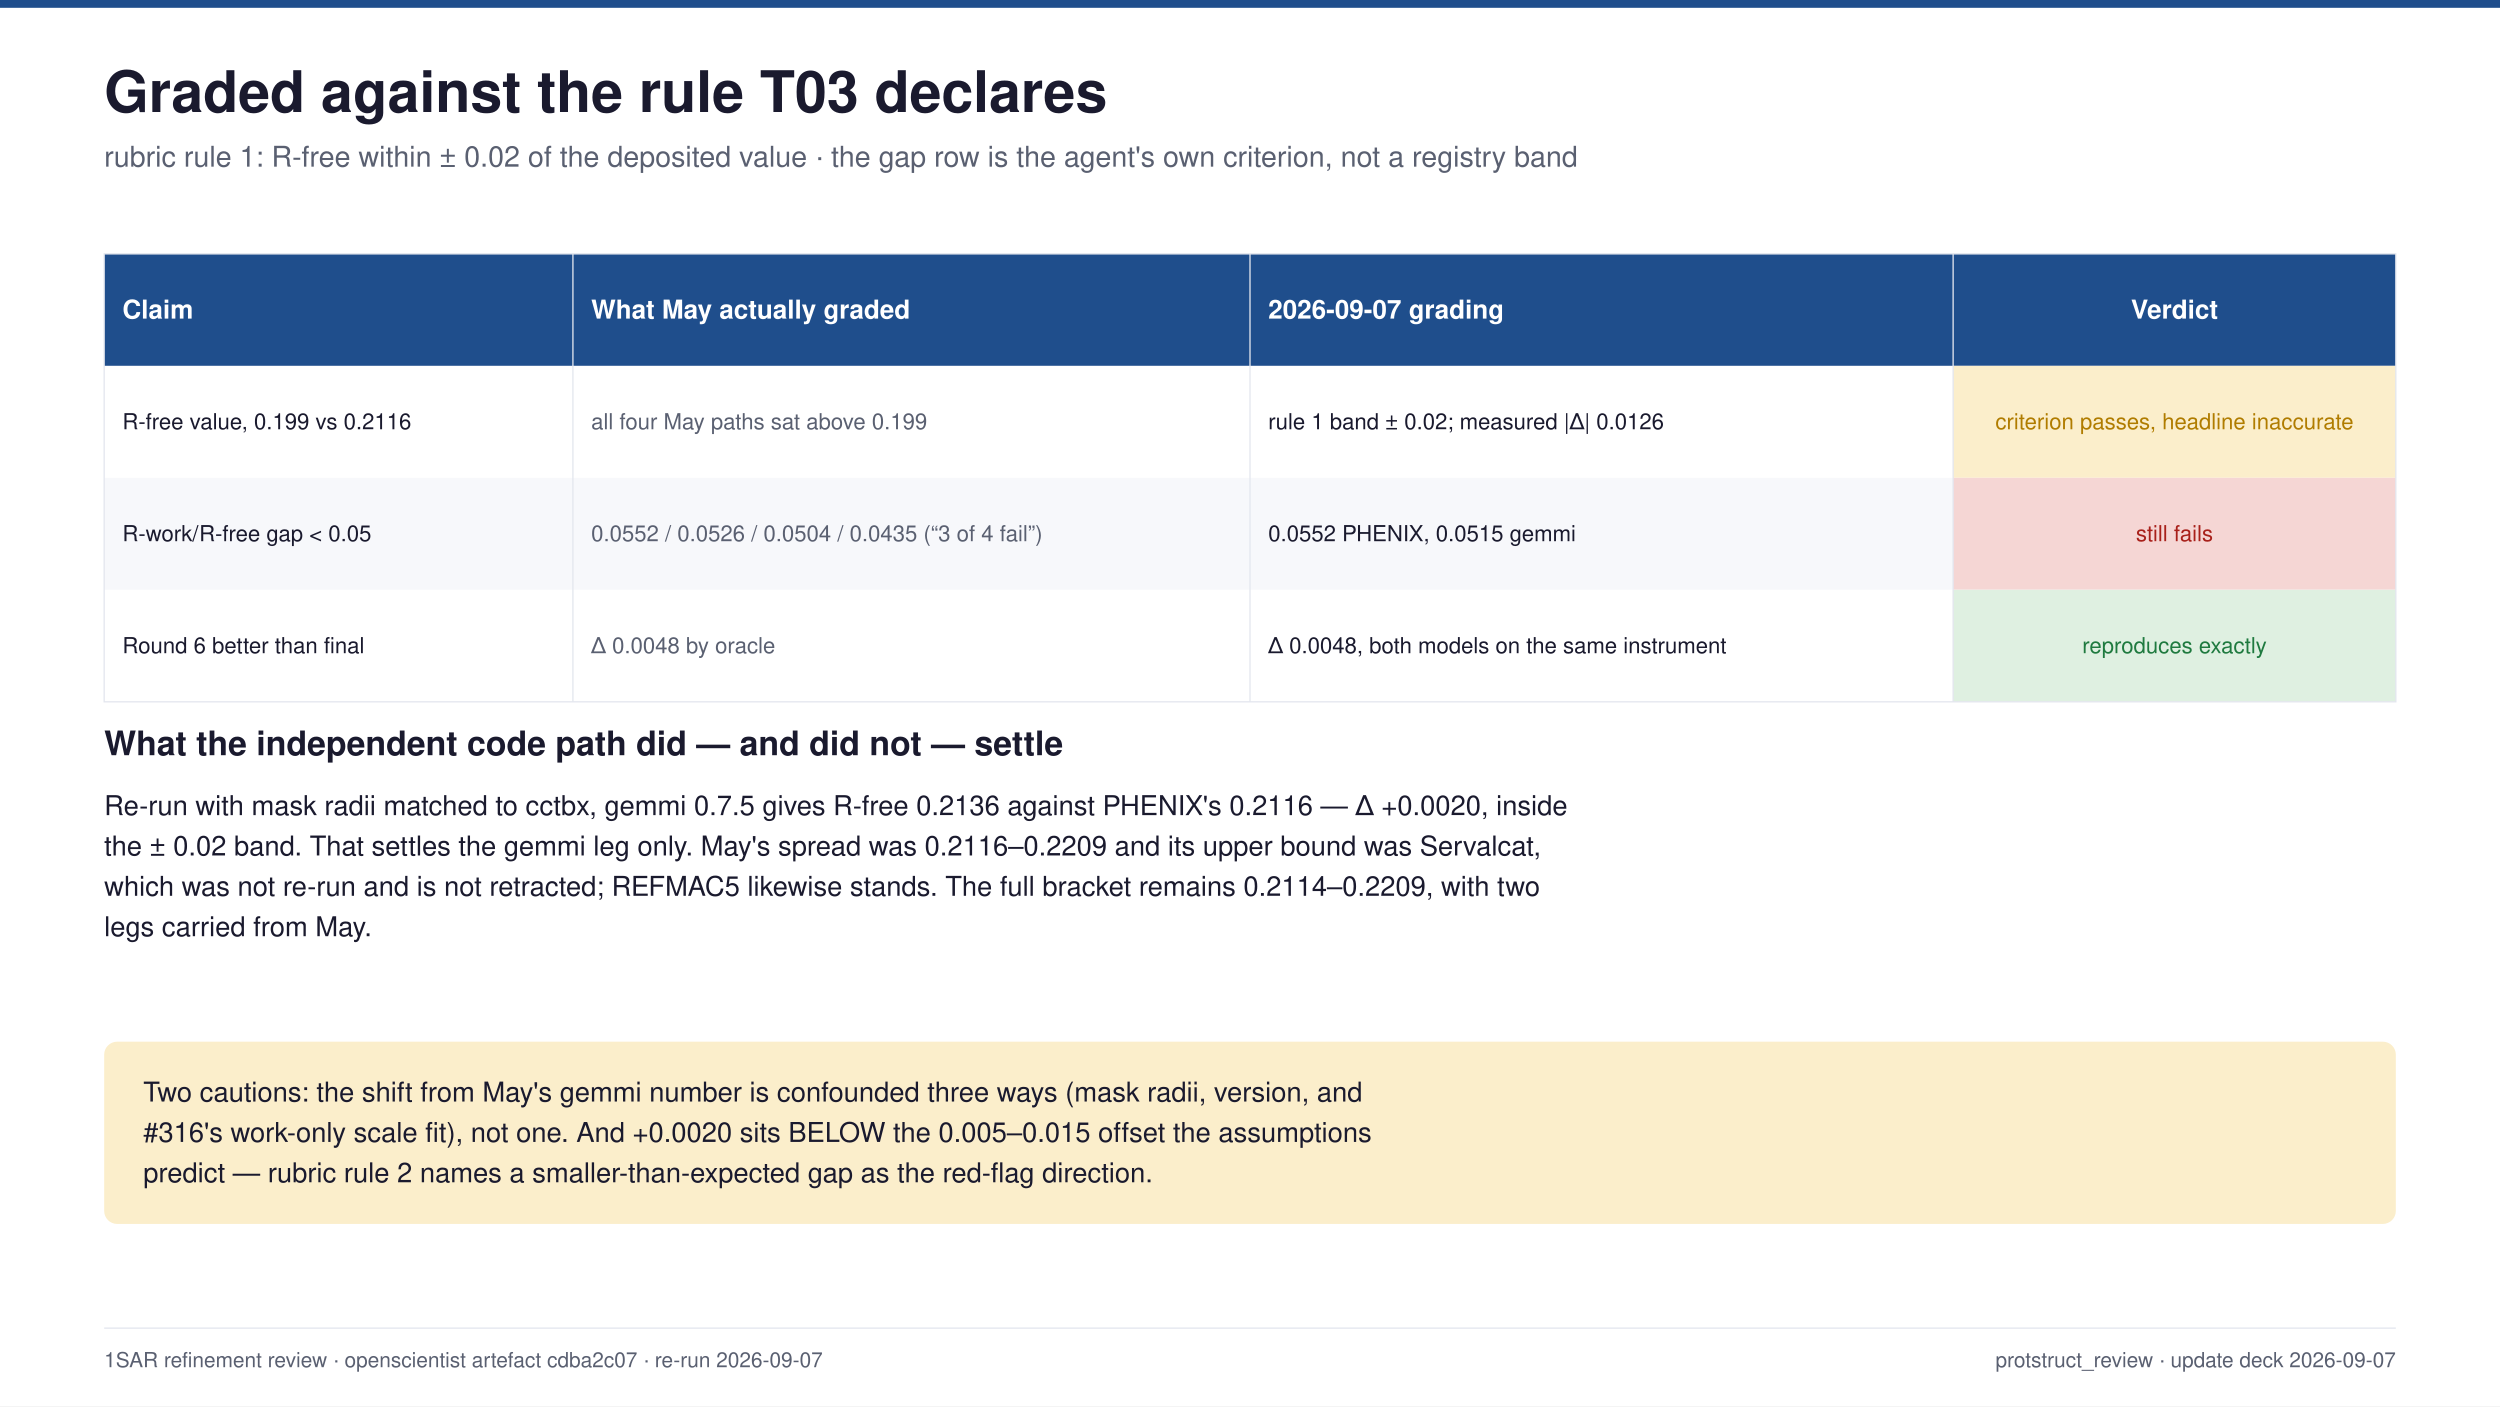
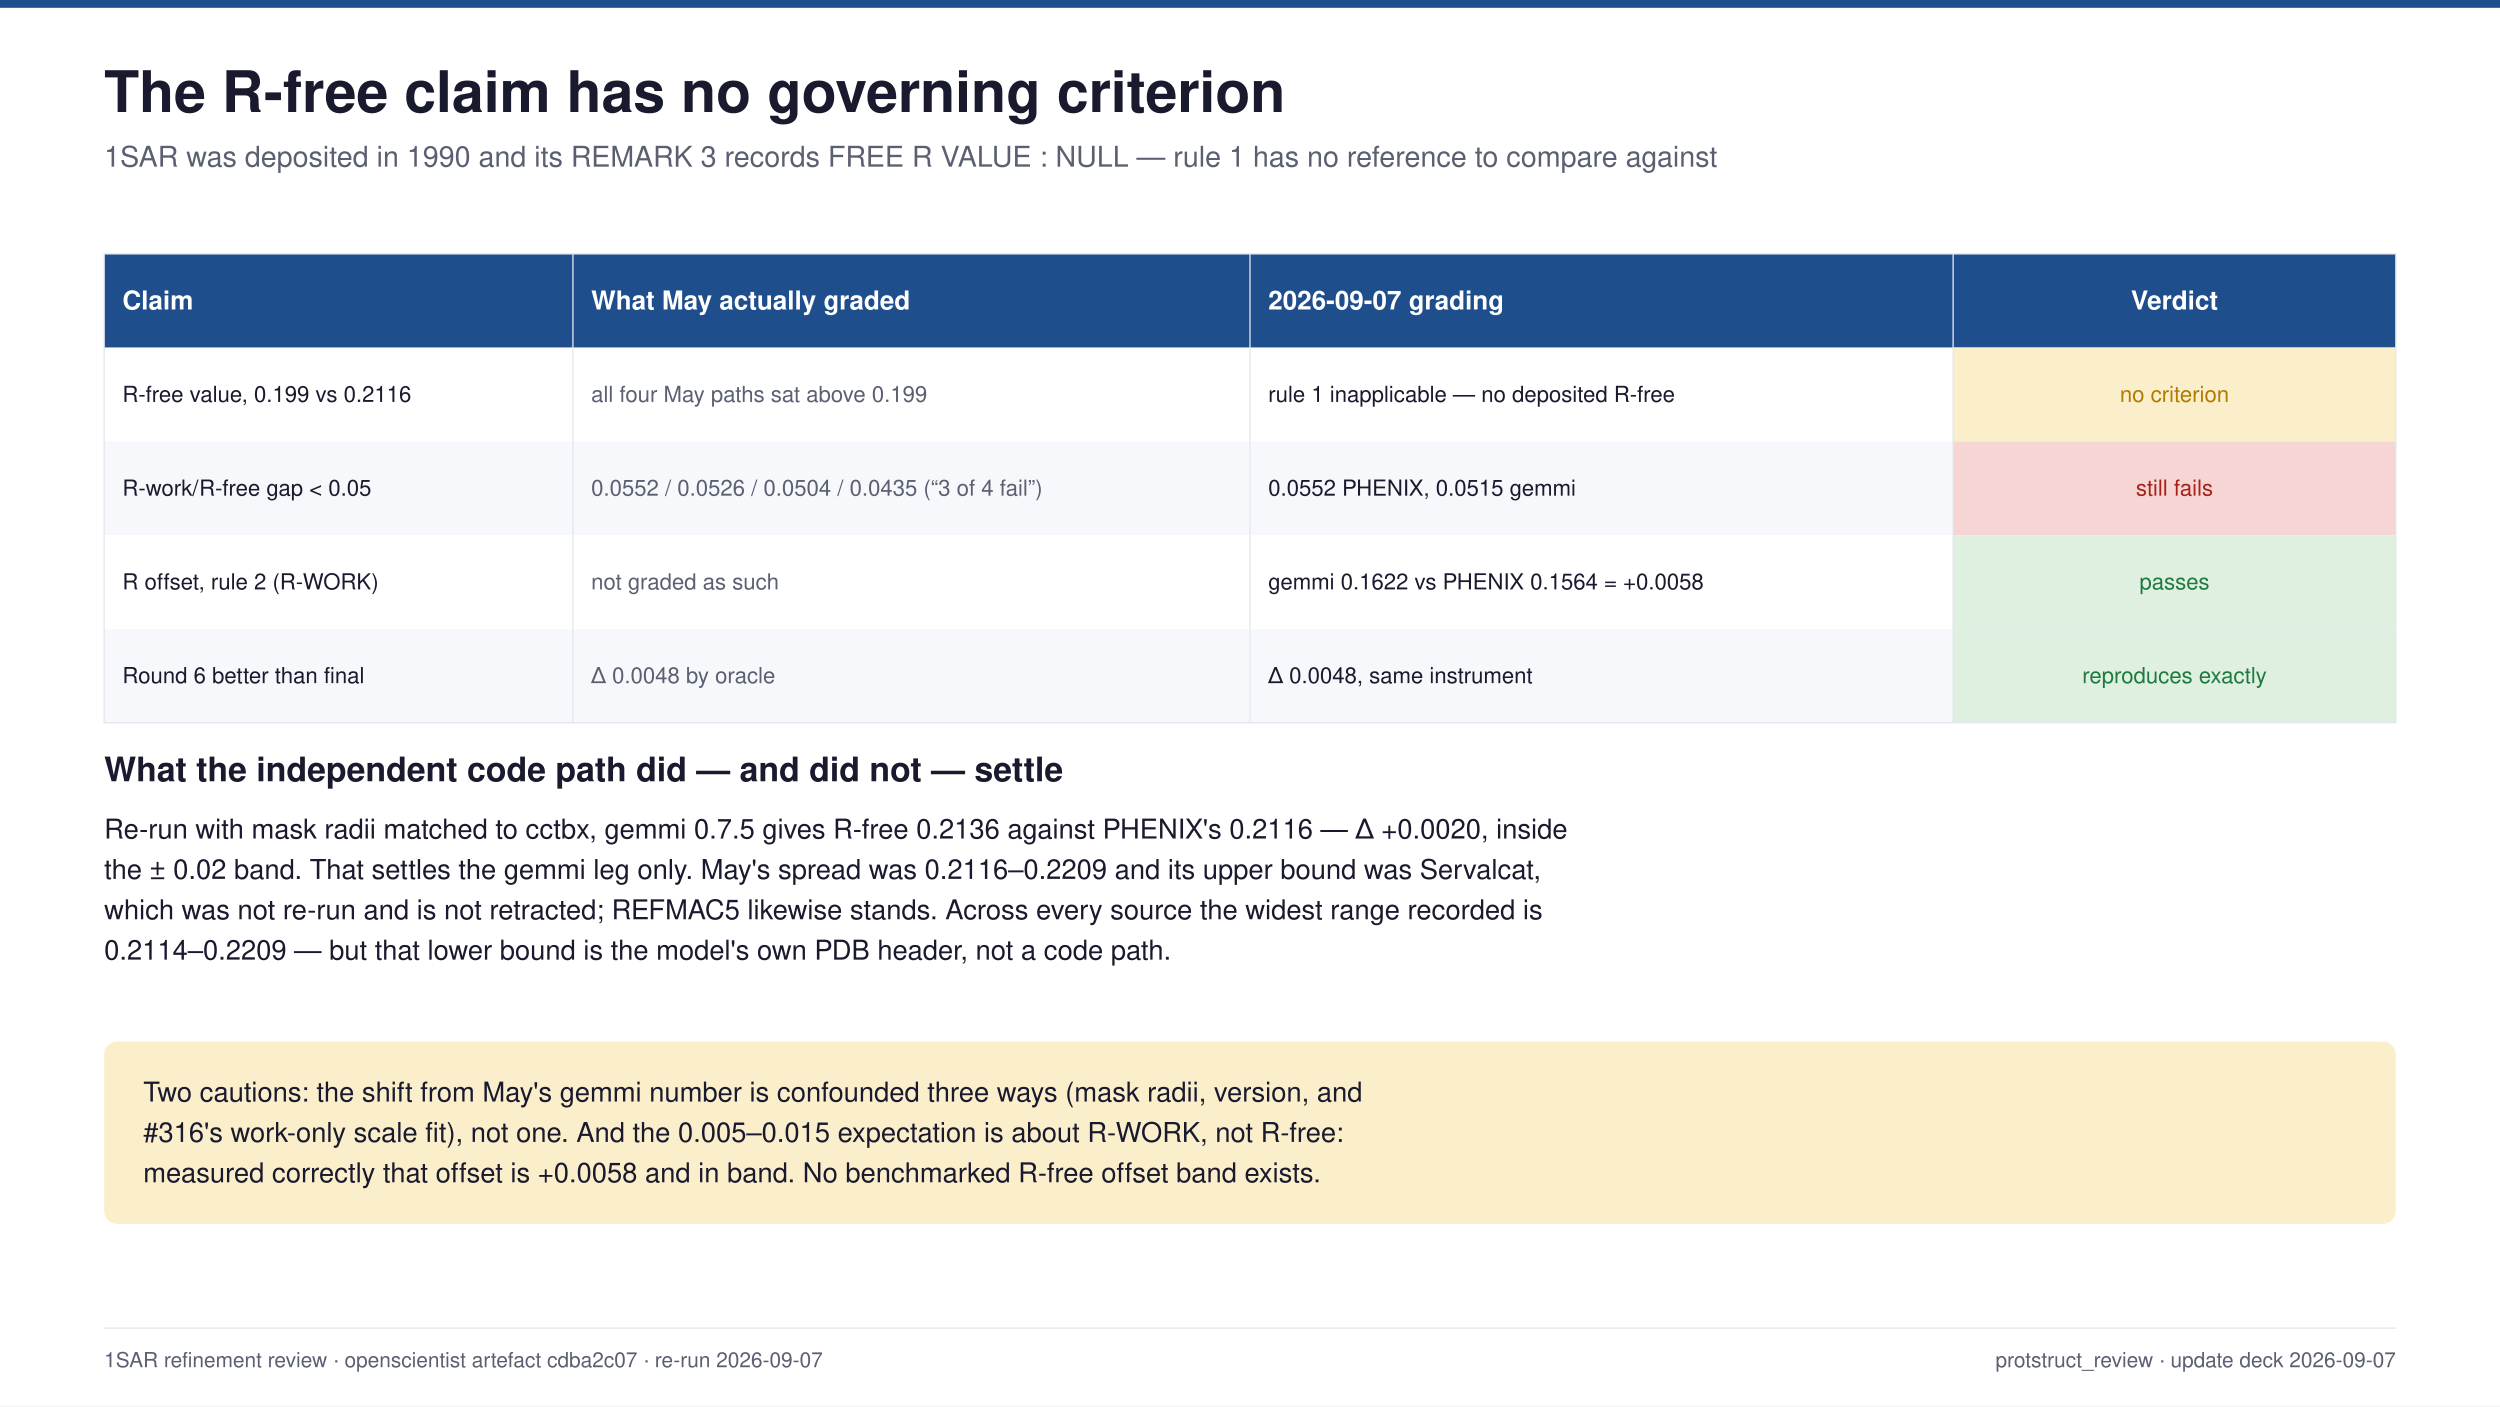
<svg xmlns="http://www.w3.org/2000/svg" width="1920" height="1080" viewBox="0 0 1920 1080" font-family="Helvetica, Arial, sans-serif">
  <rect width="100%" height="100%" fill="#ffffff" />
  <rect x="0" y="0" width="1920" height="6" fill="#1f4e8c" />
-   <text x="80" y="86" font-size="44" font-weight="700" fill="#1a1a2e">Graded against the rule T03 declares</text>
-   <text x="80" y="128" font-size="22" font-weight="400" fill="#5a6071">rubric rule 1: R-free within ± 0.02 of the deposited value · the gap row is the agent's own criterion, not a registry band</text>
+   <text x="80" y="86" font-size="44" font-weight="700" fill="#1a1a2e">The R-free claim has no governing criterion</text>
+   <text x="80" y="128" font-size="22" font-weight="400" fill="#5a6071">1SAR was deposited in 1990 and its REMARK 3 records FREE R VALUE : NULL — rule 1 has no reference to compare against</text>
  <line x1="80" y1="1020" x2="1840" y2="1020" stroke="#e3e6ee" stroke-width="1" />
  <text x="80" y="1050" font-size="16" fill="#5a6071">1SAR refinement review · openscientist artefact cdba2c07 · re-run 2026-09-07</text>
  <text x="1840" y="1050" font-size="16" fill="#5a6071" text-anchor="end">protstruct_review · update deck 2026-09-07</text>
-   <rect x="80" y="195" width="1760" height="86" fill="#1f4e8c" />
-   <text x="94" y="244.667" font-size="20" font-weight="700" fill="#ffffff" text-anchor="start">Claim</text>
-   <text x="454" y="244.667" font-size="20" font-weight="700" fill="#ffffff" text-anchor="start">What May actually graded</text>
-   <text x="974" y="244.667" font-size="20" font-weight="700" fill="#ffffff" text-anchor="start">2026-09-07 grading</text>
-   <text x="1670.0" y="244.667" font-size="20" font-weight="700" fill="#ffffff" text-anchor="middle">Verdict</text>
-   <rect x="80" y="281" width="1760" height="86" fill="#ffffff" />
-   <text x="94" y="329.667" font-size="17" fill="#1a1a2e" text-anchor="start">R-free value, 0.199 vs 0.2116</text>
-   <text x="454" y="329.667" font-size="17" fill="#5a6071" text-anchor="start">all four May paths sat above 0.199</text>
-   <text x="974" y="329.667" font-size="17" fill="#1a1a2e" text-anchor="start">rule 1 band ± 0.02; measured |Δ| 0.0126</text>
-   <rect x="1500" y="281" width="340" height="86" fill="#fbeecb" />
-   <text x="1670.0" y="329.667" font-size="17" fill="#b07c00" text-anchor="middle">criterion passes, headline inaccurate</text>
-   <rect x="80" y="367" width="1760" height="86" fill="#f7f8fb" />
-   <text x="94" y="415.667" font-size="17" fill="#1a1a2e" text-anchor="start">R-work/R-free gap &lt; 0.05</text>
-   <text x="454" y="415.667" font-size="17" fill="#5a6071" text-anchor="start">0.0552 / 0.0526 / 0.0504 / 0.0435 (“3 of 4 fail”)</text>
-   <text x="974" y="415.667" font-size="17" fill="#1a1a2e" text-anchor="start">0.0552 PHENIX, 0.0515 gemmi</text>
-   <rect x="1500" y="367" width="340" height="86" fill="#f5d6d4" />
-   <text x="1670.0" y="415.667" font-size="17" fill="#a8201a" text-anchor="middle">still fails</text>
-   <rect x="80" y="453" width="1760" height="86" fill="#ffffff" />
-   <text x="94" y="501.667" font-size="17" fill="#1a1a2e" text-anchor="start">Round 6 better than final</text>
-   <text x="454" y="501.667" font-size="17" fill="#5a6071" text-anchor="start">Δ 0.0048 by oracle</text>
-   <text x="974" y="501.667" font-size="17" fill="#1a1a2e" text-anchor="start">Δ 0.0048, both models on the same instrument</text>
-   <rect x="1500" y="453" width="340" height="86" fill="#dff0e1" />
-   <text x="1670.0" y="501.667" font-size="17" fill="#1f7a3f" text-anchor="middle">reproduces exactly</text>
-   <rect x="80" y="195" width="1760" height="344" fill="none" stroke="#e3e6ee" stroke-width="1" />
-   <line x1="440" y1="195" x2="440" y2="539" stroke="#e3e6ee" stroke-width="1" />
-   <line x1="960" y1="195" x2="960" y2="539" stroke="#e3e6ee" stroke-width="1" />
-   <line x1="1500" y1="195" x2="1500" y2="539" stroke="#e3e6ee" stroke-width="1" />
-   <text x="80" y="580" font-size="26" font-weight="700" fill="#1a1a2e">What the independent code path did — and did not — settle</text>
-   <text x="80" y="626" font-size="21" font-weight="400" fill="#1a1a2e">Re-run with mask radii matched to cctbx, gemmi 0.7.5 gives R-free 0.2136 against PHENIX's 0.2116 — Δ +0.0020, inside</text>
-   <text x="80" y="657" font-size="21" font-weight="400" fill="#1a1a2e">the ± 0.02 band. That settles the gemmi leg only. May's spread was 0.2116–0.2209 and its upper bound was Servalcat,</text>
-   <text x="80" y="688" font-size="21" font-weight="400" fill="#1a1a2e">which was not re-run and is not retracted; REFMAC5 likewise stands. The full bracket remains 0.2114–0.2209, with two</text>
-   <text x="80" y="719" font-size="21" font-weight="400" fill="#1a1a2e">legs carried from May.</text>
+   <rect x="80" y="195" width="1760" height="72" fill="#1f4e8c" />
+   <text x="94" y="237.667" font-size="20" font-weight="700" fill="#ffffff" text-anchor="start">Claim</text>
+   <text x="454" y="237.667" font-size="20" font-weight="700" fill="#ffffff" text-anchor="start">What May actually graded</text>
+   <text x="974" y="237.667" font-size="20" font-weight="700" fill="#ffffff" text-anchor="start">2026-09-07 grading</text>
+   <text x="1670.0" y="237.667" font-size="20" font-weight="700" fill="#ffffff" text-anchor="middle">Verdict</text>
+   <rect x="80" y="267" width="1760" height="72" fill="#ffffff" />
+   <text x="94" y="308.667" font-size="17" fill="#1a1a2e" text-anchor="start">R-free value, 0.199 vs 0.2116</text>
+   <text x="454" y="308.667" font-size="17" fill="#5a6071" text-anchor="start">all four May paths sat above 0.199</text>
+   <text x="974" y="308.667" font-size="17" fill="#1a1a2e" text-anchor="start">rule 1 inapplicable — no deposited R-free</text>
+   <rect x="1500" y="267" width="340" height="72" fill="#fbeecb" />
+   <text x="1670.0" y="308.667" font-size="17" fill="#b07c00" text-anchor="middle">no criterion</text>
+   <rect x="80" y="339" width="1760" height="72" fill="#f7f8fb" />
+   <text x="94" y="380.667" font-size="17" fill="#1a1a2e" text-anchor="start">R-work/R-free gap &lt; 0.05</text>
+   <text x="454" y="380.667" font-size="17" fill="#5a6071" text-anchor="start">0.0552 / 0.0526 / 0.0504 / 0.0435 (“3 of 4 fail”)</text>
+   <text x="974" y="380.667" font-size="17" fill="#1a1a2e" text-anchor="start">0.0552 PHENIX, 0.0515 gemmi</text>
+   <rect x="1500" y="339" width="340" height="72" fill="#f5d6d4" />
+   <text x="1670.0" y="380.667" font-size="17" fill="#a8201a" text-anchor="middle">still fails</text>
+   <rect x="80" y="411" width="1760" height="72" fill="#ffffff" />
+   <text x="94" y="452.667" font-size="17" fill="#1a1a2e" text-anchor="start">R offset, rule 2 (R-WORK)</text>
+   <text x="454" y="452.667" font-size="17" fill="#5a6071" text-anchor="start">not graded as such</text>
+   <text x="974" y="452.667" font-size="17" fill="#1a1a2e" text-anchor="start">gemmi 0.1622 vs PHENIX 0.1564 = +0.0058</text>
+   <rect x="1500" y="411" width="340" height="72" fill="#dff0e1" />
+   <text x="1670.0" y="452.667" font-size="17" fill="#1f7a3f" text-anchor="middle">passes</text>
+   <rect x="80" y="483" width="1760" height="72" fill="#f7f8fb" />
+   <text x="94" y="524.667" font-size="17" fill="#1a1a2e" text-anchor="start">Round 6 better than final</text>
+   <text x="454" y="524.667" font-size="17" fill="#5a6071" text-anchor="start">Δ 0.0048 by oracle</text>
+   <text x="974" y="524.667" font-size="17" fill="#1a1a2e" text-anchor="start">Δ 0.0048, same instrument</text>
+   <rect x="1500" y="483" width="340" height="72" fill="#dff0e1" />
+   <text x="1670.0" y="524.667" font-size="17" fill="#1f7a3f" text-anchor="middle">reproduces exactly</text>
+   <rect x="80" y="195" width="1760" height="360" fill="none" stroke="#e3e6ee" stroke-width="1" />
+   <line x1="440" y1="195" x2="440" y2="555" stroke="#e3e6ee" stroke-width="1" />
+   <line x1="960" y1="195" x2="960" y2="555" stroke="#e3e6ee" stroke-width="1" />
+   <line x1="1500" y1="195" x2="1500" y2="555" stroke="#e3e6ee" stroke-width="1" />
+   <text x="80" y="600" font-size="26" font-weight="700" fill="#1a1a2e">What the independent code path did — and did not — settle</text>
+   <text x="80" y="644" font-size="21" font-weight="400" fill="#1a1a2e">Re-run with mask radii matched to cctbx, gemmi 0.7.5 gives R-free 0.2136 against PHENIX's 0.2116 — Δ +0.0020, inside</text>
+   <text x="80" y="675" font-size="21" font-weight="400" fill="#1a1a2e">the ± 0.02 band. That settles the gemmi leg only. May's spread was 0.2116–0.2209 and its upper bound was Servalcat,</text>
+   <text x="80" y="706" font-size="21" font-weight="400" fill="#1a1a2e">which was not re-run and is not retracted; REFMAC5 likewise stands. Across every source the widest range recorded is</text>
+   <text x="80" y="737" font-size="21" font-weight="400" fill="#1a1a2e">0.2114–0.2209 — but that lower bound is the model's own PDB header, not a code path.</text>
  <rect x="80" y="800" width="1760" height="140" rx="10" ry="10" fill="#fbeecb" />
  <text x="110" y="846" font-size="21" font-weight="400" fill="#1a1a2e">Two cautions: the shift from May's gemmi number is confounded three ways (mask radii, version, and</text>
-   <text x="110" y="877" font-size="21" font-weight="400" fill="#1a1a2e">#316's work-only scale fit), not one. And +0.0020 sits BELOW the 0.005–0.015 offset the assumptions</text>
-   <text x="110" y="908" font-size="21" font-weight="400" fill="#1a1a2e">predict — rubric rule 2 names a smaller-than-expected gap as the red-flag direction.</text>
+   <text x="110" y="877" font-size="21" font-weight="400" fill="#1a1a2e">#316's work-only scale fit), not one. And the 0.005–0.015 expectation is about R-WORK, not R-free:</text>
+   <text x="110" y="908" font-size="21" font-weight="400" fill="#1a1a2e">measured correctly that offset is +0.0058 and in band. No benchmarked R-free offset band exists.</text>
</svg>
